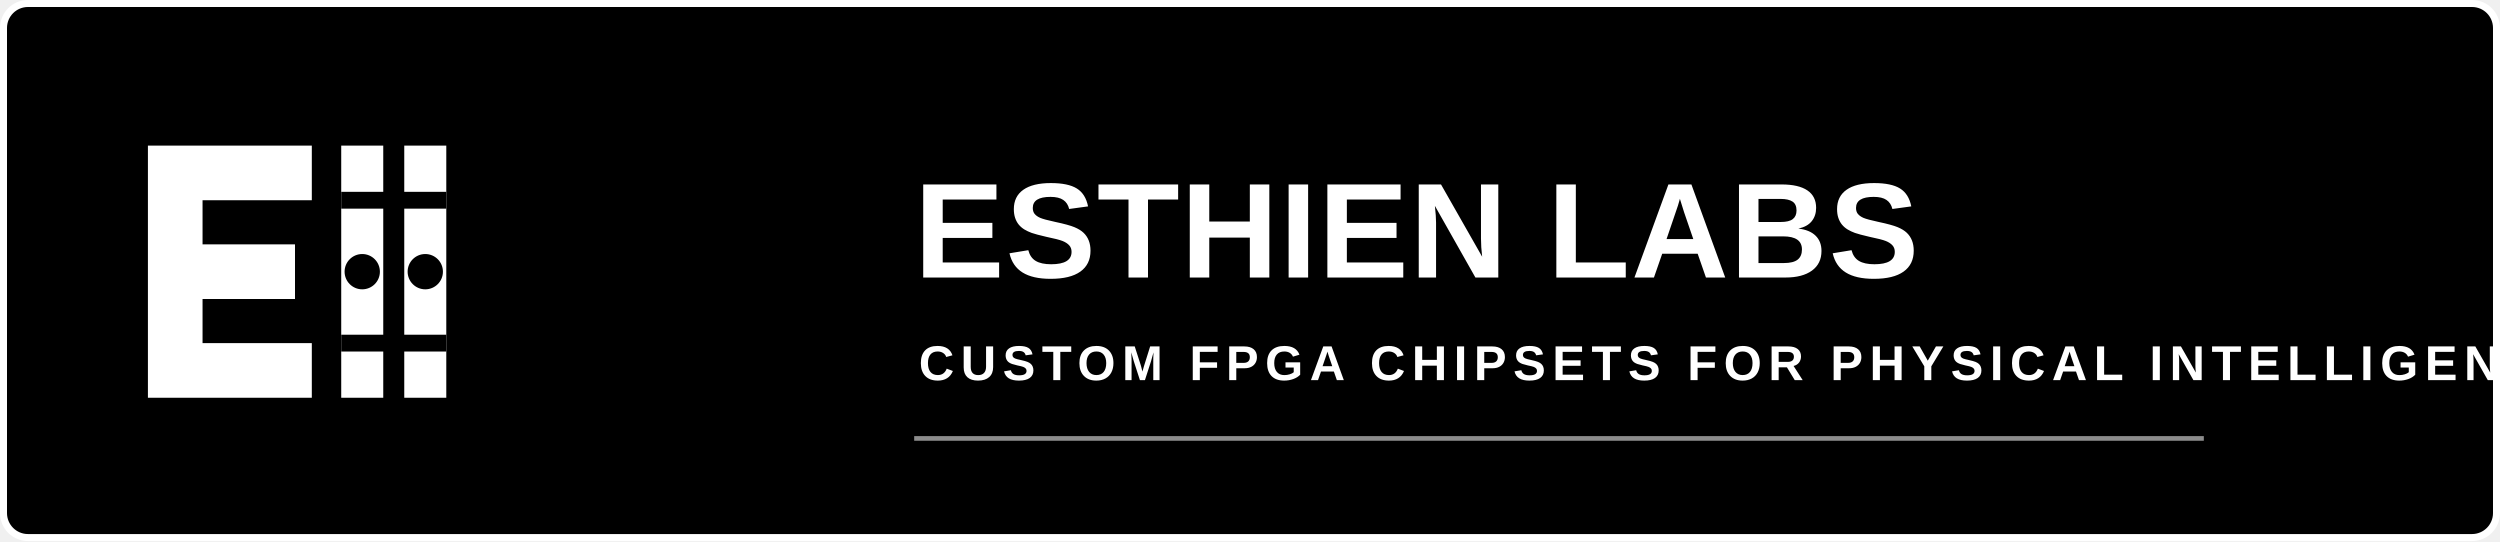
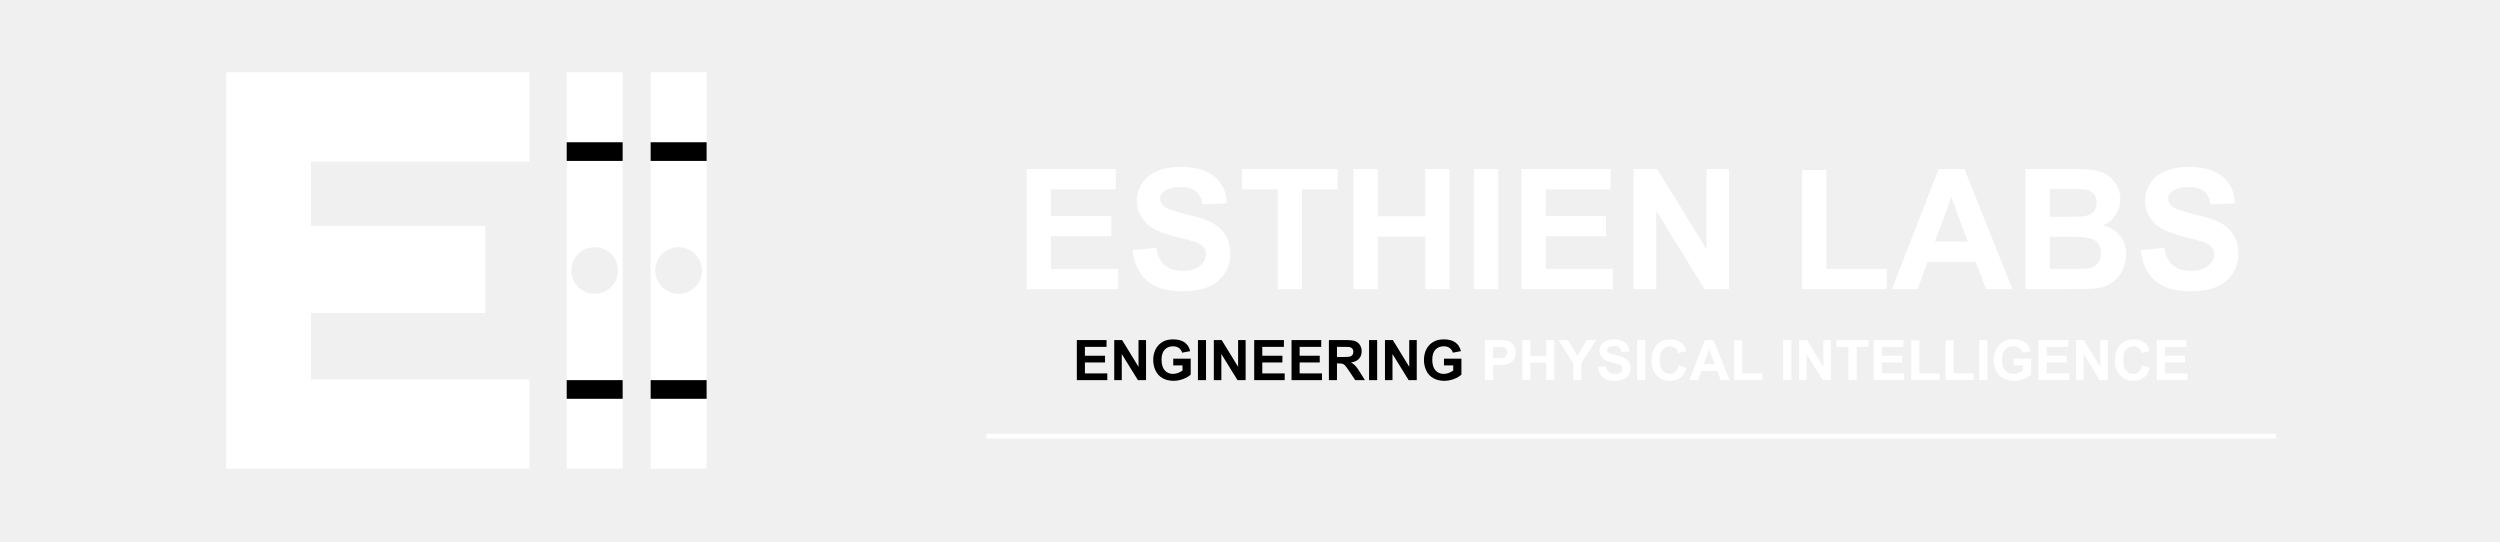
- <svg xmlns="http://www.w3.org/2000/svg" width="1072" height="232" viewBox="0 0 1072 232" fill="none" role="img" aria-label="Esthien Labs horizontal logo">
-   <rect x="1.5" y="1.5" width="1069" height="229" rx="10.5" fill="#000000" stroke="#FFFFFF" stroke-width="3" />
-   <g transform="translate(40 30) scale(1.802)">
-     <path d="M13 18H26V78H13V18Z M26 18H52V31H26V18Z M26 41.5H48V54.5H26V41.5Z M26 65H52V78H26V65Z" fill="#FFFFFF" />
-     <path d="M59 18H69V78H59V18Z" fill="#FFFFFF" />
-     <path d="M74 18H84V78H74V18Z" fill="#FFFFFF" />
-     <path d="M59 31H84M59 65H84" stroke="#000000" stroke-width="4" />
-     <circle cx="64" cy="48" r="4.2" fill="#000000" />
-     <circle cx="79" cy="48" r="4.2" fill="#000000" />
-   </g>
-   <text x="392" y="119" fill="#FFFFFF" font-family="Arial Black, Arial, Helvetica, sans-serif" font-size="58" font-weight="900" letter-spacing="0.5">ESTHIEN LABS</text>
-   <text x="394" y="163" fill="#FFFFFF" font-family="Arial, Helvetica, sans-serif" font-size="21" font-weight="700" letter-spacing="2.8">CUSTOM FPGA CHIPSETS FOR PHYSICAL INTELLIGENCE</text>
-   <path d="M392 188H945" stroke="#FFFFFF" stroke-width="2" opacity="0.55" />
+ <svg xmlns="http://www.w3.org/2000/svg" width="1072" height="232" viewBox="0 0 1072 232" fill="none">
+   <path d="M440.238 124V72.461H478.453V81.18H450.645V92.606H476.52V101.289H450.645V115.316H479.438V124H440.238ZM485.625 107.23L495.75 106.246C496.359 109.645 497.59 112.141 499.441 113.734C501.316 115.328 503.836 116.125 507 116.125C510.352 116.125 512.871 115.422 514.559 114.016C516.27 112.586 517.125 110.922 517.125 109.023C517.125 107.805 516.762 106.773 516.035 105.93C515.332 105.062 514.09 104.312 512.309 103.68C511.09 103.258 508.312 102.508 503.977 101.43C498.398 100.047 494.484 98.348 492.234 96.332C489.07 93.496 487.488 90.039 487.488 85.961C487.488 83.336 488.227 80.887 489.703 78.613C491.203 76.316 493.348 74.57 496.137 73.375C498.949 72.18 502.336 71.582 506.297 71.582C512.766 71.582 517.629 73 520.887 75.836C524.168 78.672 525.891 82.457 526.055 87.191L515.648 87.648C515.203 85 514.242 83.102 512.766 81.953C511.312 80.781 509.121 80.195 506.191 80.195C503.168 80.195 500.801 80.816 499.09 82.059C497.988 82.856 497.438 83.922 497.438 85.258C497.438 86.477 497.953 87.519 498.984 88.387C500.297 89.488 503.484 90.637 508.547 91.832C513.609 93.027 517.348 94.269 519.762 95.559C522.199 96.824 524.098 98.57 525.457 100.797C526.84 103 527.531 105.73 527.531 108.988C527.531 111.941 526.711 114.707 525.07 117.285C523.43 119.863 521.109 121.785 518.109 123.051C515.109 124.293 511.371 124.914 506.895 124.914C500.379 124.914 495.375 123.414 491.883 120.414C488.391 117.391 486.305 112.996 485.625 107.23ZM547.887 124V81.18H532.594V72.461H573.551V81.18H558.293V124H547.887ZM580.336 124V72.461H590.742V92.746H611.133V72.461H621.539V124H611.133V101.465H590.742V124H580.336ZM632.016 124V72.461H642.422V124H632.016ZM652.371 124V72.461H690.586V81.18H662.777V92.606H688.652V101.289H662.777V115.316H691.57V124H652.371ZM700.5 124V72.461H710.625L731.719 106.879V72.461H741.387V124H730.945L710.168 90.391V124H700.5ZM772.746 124V72.883H783.152V115.316H809.027V124H772.746ZM862.957 124H851.637L847.137 112.293H826.535L822.281 124H811.242L831.316 72.461H842.32L862.957 124ZM843.797 103.609L836.695 84.484L829.734 103.609H843.797ZM868.547 72.461H889.148C893.227 72.461 896.262 72.637 898.254 72.988C900.27 73.316 902.062 74.019 903.633 75.098C905.227 76.176 906.551 77.617 907.605 79.422C908.66 81.203 909.188 83.207 909.188 85.434C909.188 87.848 908.531 90.062 907.219 92.078C905.93 94.094 904.172 95.606 901.945 96.613C905.086 97.527 907.5 99.086 909.188 101.289C910.875 103.492 911.719 106.082 911.719 109.059C911.719 111.402 911.168 113.688 910.066 115.914C908.988 118.117 907.5 119.887 905.602 121.223C903.727 122.535 901.406 123.344 898.641 123.648C896.906 123.836 892.723 123.953 886.09 124H868.547V72.461ZM878.953 81.039V92.957H885.773C889.828 92.957 892.348 92.898 893.332 92.781C895.113 92.57 896.508 91.961 897.516 90.953C898.547 89.922 899.062 88.574 899.062 86.91C899.062 85.316 898.617 84.027 897.727 83.043C896.859 82.035 895.559 81.426 893.824 81.215C892.793 81.098 889.828 81.039 884.93 81.039H878.953ZM878.953 101.535V115.316H888.586C892.336 115.316 894.715 115.211 895.723 115C897.27 114.719 898.523 114.039 899.484 112.961C900.469 111.859 900.961 110.395 900.961 108.566C900.961 107.02 900.586 105.707 899.836 104.629C899.086 103.551 897.996 102.766 896.566 102.273C895.16 101.781 892.09 101.535 887.355 101.535H878.953ZM917.906 107.23L928.031 106.246C928.641 109.645 929.871 112.141 931.723 113.734C933.598 115.328 936.117 116.125 939.281 116.125C942.633 116.125 945.152 115.422 946.84 114.016C948.551 112.586 949.406 110.922 949.406 109.023C949.406 107.805 949.043 106.773 948.316 105.93C947.613 105.062 946.371 104.312 944.59 103.68C943.371 103.258 940.594 102.508 936.258 101.43C930.68 100.047 926.766 98.348 924.516 96.332C921.352 93.496 919.77 90.039 919.77 85.961C919.77 83.336 920.508 80.887 921.984 78.613C923.484 76.316 925.629 74.57 928.418 73.375C931.23 72.18 934.617 71.582 938.578 71.582C945.047 71.582 949.91 73 953.168 75.836C956.449 78.672 958.172 82.457 958.336 87.191L947.93 87.648C947.484 85 946.523 83.102 945.047 81.953C943.594 80.781 941.402 80.195 938.473 80.195C935.449 80.195 933.082 80.816 931.371 82.059C930.27 82.856 929.719 83.922 929.719 85.258C929.719 86.477 930.234 87.519 931.266 88.387C932.578 89.488 935.766 90.637 940.828 91.832C945.891 93.027 949.629 94.269 952.043 95.559C954.48 96.824 956.379 98.57 957.738 100.797C959.121 103 959.812 105.73 959.812 108.988C959.812 111.941 958.992 114.707 957.352 117.285C955.711 119.863 953.391 121.785 950.391 123.051C947.391 124.293 943.652 124.914 939.176 124.914C932.66 124.914 927.656 123.414 924.164 120.414C920.672 117.391 918.586 112.996 917.906 107.23Z" fill="white" />
+   <path d="M461.746 163V145.82H474.484V148.727H465.215V152.535H473.84V155.43H465.215V160.105H474.812V163H461.746ZM477.789 163V145.82H481.164L488.195 157.293V145.82H491.418V163H487.938L481.012 151.797V163H477.789ZM503.09 156.684V153.789H510.566V160.633C509.84 161.336 508.785 161.957 507.402 162.496C506.027 163.027 504.633 163.293 503.219 163.293C501.422 163.293 499.855 162.918 498.52 162.168C497.184 161.41 496.18 160.332 495.508 158.934C494.836 157.527 494.5 156 494.5 154.352C494.5 152.562 494.875 150.973 495.625 149.582C496.375 148.191 497.473 147.125 498.918 146.383C500.02 145.812 501.391 145.527 503.031 145.527C505.164 145.527 506.828 145.977 508.023 146.875C509.227 147.766 510 149 510.344 150.578L506.898 151.223C506.656 150.379 506.199 149.715 505.527 149.23C504.863 148.738 504.031 148.492 503.031 148.492C501.516 148.492 500.309 148.973 499.41 149.934C498.52 150.895 498.074 152.32 498.074 154.211C498.074 156.25 498.527 157.781 499.434 158.805C500.34 159.82 501.527 160.328 502.996 160.328C503.723 160.328 504.449 160.188 505.176 159.906C505.91 159.617 506.539 159.27 507.062 158.863V156.684H503.09ZM513.672 163V145.82H517.141V163H513.672ZM520.492 163V145.82H523.867L530.898 157.293V145.82H534.121V163H530.641L523.715 151.797V163H520.492ZM537.801 163V145.82H550.539V148.727H541.27V152.535H549.895V155.43H541.27V160.105H550.867V163H537.801ZM553.809 163V145.82H566.547V148.727H557.277V152.535H565.902V155.43H557.277V160.105H566.875V163H553.809ZM569.828 163V145.82H577.129C578.965 145.82 580.297 145.977 581.125 146.289C581.961 146.594 582.629 147.141 583.129 147.93C583.629 148.719 583.879 149.621 583.879 150.637C583.879 151.926 583.5 152.992 582.742 153.836C581.984 154.672 580.852 155.199 579.344 155.418C580.094 155.855 580.711 156.336 581.195 156.859C581.688 157.383 582.348 158.312 583.176 159.648L585.273 163H581.125L578.617 159.262C577.727 157.926 577.117 157.086 576.789 156.742C576.461 156.391 576.113 156.152 575.746 156.027C575.379 155.895 574.797 155.828 574 155.828H573.297V163H569.828ZM573.297 153.086H575.863C577.527 153.086 578.566 153.016 578.98 152.875C579.395 152.734 579.719 152.492 579.953 152.148C580.188 151.805 580.305 151.375 580.305 150.859C580.305 150.281 580.148 149.816 579.836 149.465C579.531 149.105 579.098 148.879 578.535 148.785C578.254 148.746 577.41 148.727 576.004 148.727H573.297V153.086ZM587.055 163V145.82H590.523V163H587.055ZM593.875 163V145.82H597.25L604.281 157.293V145.82H607.504V163H604.023L597.098 151.797V163H593.875ZM619.176 156.684V153.789H626.652V160.633C625.926 161.336 624.871 161.957 623.488 162.496C622.113 163.027 620.719 163.293 619.305 163.293C617.508 163.293 615.941 162.918 614.605 162.168C613.27 161.41 612.266 160.332 611.594 158.934C610.922 157.527 610.586 156 610.586 154.352C610.586 152.562 610.961 150.973 611.711 149.582C612.461 148.191 613.559 147.125 615.004 146.383C616.105 145.812 617.477 145.527 619.117 145.527C621.25 145.527 622.914 145.977 624.109 146.875C625.312 147.766 626.086 149 626.43 150.578L622.984 151.223C622.742 150.379 622.285 149.715 621.613 149.23C620.949 148.738 620.117 148.492 619.117 148.492C617.602 148.492 616.395 148.973 615.496 149.934C614.605 150.895 614.16 152.32 614.16 154.211C614.16 156.25 614.613 157.781 615.52 158.805C616.426 159.82 617.613 160.328 619.082 160.328C619.809 160.328 620.535 160.188 621.262 159.906C621.996 159.617 622.625 159.27 623.148 158.863V156.684H619.176Z" fill="black" />
+   <path d="M636.746 163V145.82H642.312C644.422 145.82 645.797 145.906 646.438 146.078C647.422 146.336 648.246 146.898 648.91 147.766C649.574 148.625 649.906 149.738 649.906 151.105C649.906 152.16 649.715 153.047 649.332 153.766C648.949 154.484 648.461 155.051 647.867 155.465C647.281 155.871 646.684 156.141 646.074 156.273C645.246 156.438 644.047 156.52 642.477 156.52H640.215V163H636.746ZM640.215 148.727V153.602H642.113C643.48 153.602 644.395 153.512 644.855 153.332C645.316 153.152 645.676 152.871 645.934 152.488C646.199 152.105 646.332 151.66 646.332 151.152C646.332 150.527 646.148 150.012 645.781 149.605C645.414 149.199 644.949 148.945 644.387 148.844C643.973 148.766 643.141 148.727 641.891 148.727H640.215ZM652.766 163V145.82H656.234V152.582H663.031V145.82H666.5V163H663.031V155.488H656.234V163H652.766ZM674.609 163V155.77L668.316 145.82H672.383L676.426 152.617L680.387 145.82H684.383L678.066 155.793V163H674.609ZM685.227 157.41L688.602 157.082C688.805 158.215 689.215 159.047 689.832 159.578C690.457 160.109 691.297 160.375 692.352 160.375C693.469 160.375 694.309 160.141 694.871 159.672C695.441 159.195 695.727 158.641 695.727 158.008C695.727 157.602 695.605 157.258 695.363 156.977C695.129 156.688 694.715 156.438 694.121 156.227C693.715 156.086 692.789 155.836 691.344 155.477C689.484 155.016 688.18 154.449 687.43 153.777C686.375 152.832 685.848 151.68 685.848 150.32C685.848 149.445 686.094 148.629 686.586 147.871C687.086 147.105 687.801 146.523 688.73 146.125C689.668 145.727 690.797 145.527 692.117 145.527C694.273 145.527 695.895 146 696.98 146.945C698.074 147.891 698.648 149.152 698.703 150.73L695.234 150.883C695.086 150 694.766 149.367 694.273 148.984C693.789 148.594 693.059 148.398 692.082 148.398C691.074 148.398 690.285 148.605 689.715 149.02C689.348 149.285 689.164 149.641 689.164 150.086C689.164 150.492 689.336 150.84 689.68 151.129C690.117 151.496 691.18 151.879 692.867 152.277C694.555 152.676 695.801 153.09 696.605 153.52C697.418 153.941 698.051 154.523 698.504 155.266C698.965 156 699.195 156.91 699.195 157.996C699.195 158.98 698.922 159.902 698.375 160.762C697.828 161.621 697.055 162.262 696.055 162.684C695.055 163.098 693.809 163.305 692.316 163.305C690.145 163.305 688.477 162.805 687.312 161.805C686.148 160.797 685.453 159.332 685.227 157.41ZM702.008 163V145.82H705.477V163H702.008ZM719.785 156.684L723.148 157.75C722.633 159.625 721.773 161.02 720.57 161.934C719.375 162.84 717.855 163.293 716.012 163.293C713.73 163.293 711.855 162.516 710.387 160.961C708.918 159.398 708.184 157.266 708.184 154.562C708.184 151.703 708.922 149.484 710.398 147.906C711.875 146.32 713.816 145.527 716.223 145.527C718.324 145.527 720.031 146.148 721.344 147.391C722.125 148.125 722.711 149.18 723.102 150.555L719.668 151.375C719.465 150.484 719.039 149.781 718.391 149.266C717.75 148.75 716.969 148.492 716.047 148.492C714.773 148.492 713.738 148.949 712.941 149.863C712.152 150.777 711.758 152.258 711.758 154.305C711.758 156.477 712.148 158.023 712.93 158.945C713.711 159.867 714.727 160.328 715.977 160.328C716.898 160.328 717.691 160.035 718.355 159.449C719.02 158.863 719.496 157.941 719.785 156.684ZM741.629 163H737.855L736.355 159.098H729.488L728.07 163H724.391L731.082 145.82H734.75L741.629 163ZM735.242 156.203L732.875 149.828L730.555 156.203H735.242ZM743.574 163V145.961H747.043V160.105H755.668V163H743.574Z" fill="white" />
+   <path d="M764.641 163V145.82H768.109V163H764.641ZM771.461 163V145.82H774.836L781.867 157.293V145.82H785.09V163H781.609L774.684 151.797V163H771.461ZM792.637 163V148.727H787.539V145.82H801.191V148.727H796.105V163H792.637ZM803.441 163V145.82H816.18V148.727H806.91V152.535H815.535V155.43H806.91V160.105H816.508V163H803.441ZM819.543 163V145.961H823.012V160.105H831.637V163H819.543ZM834.215 163V145.961H837.684V160.105H846.309V163H834.215ZM848.688 163V145.82H852.156V163H848.688ZM863.465 156.684V153.789H870.941V160.633C870.215 161.336 869.16 161.957 867.777 162.496C866.402 163.027 865.008 163.293 863.594 163.293C861.797 163.293 860.23 162.918 858.895 162.168C857.559 161.41 856.555 160.332 855.883 158.934C855.211 157.527 854.875 156 854.875 154.352C854.875 152.562 855.25 150.973 856 149.582C856.75 148.191 857.848 147.125 859.293 146.383C860.395 145.812 861.766 145.527 863.406 145.527C865.539 145.527 867.203 145.977 868.398 146.875C869.602 147.766 870.375 149 870.719 150.578L867.273 151.223C867.031 150.379 866.574 149.715 865.902 149.23C865.238 148.738 864.406 148.492 863.406 148.492C861.891 148.492 860.684 148.973 859.785 149.934C858.895 150.895 858.449 152.32 858.449 154.211C858.449 156.25 858.902 157.781 859.809 158.805C860.715 159.82 861.902 160.328 863.371 160.328C864.098 160.328 864.824 160.188 865.551 159.906C866.285 159.617 866.914 159.27 867.438 158.863V156.684H863.465ZM874.152 163V145.82H886.891V148.727H877.621V152.535H886.246V155.43H877.621V160.105H887.219V163H874.152ZM890.195 163V145.82H893.57L900.602 157.293V145.82H903.824V163H900.344L893.418 151.797V163H890.195ZM918.496 156.684L921.859 157.75C921.344 159.625 920.484 161.02 919.281 161.934C918.086 162.84 916.566 163.293 914.723 163.293C912.441 163.293 910.566 162.516 909.098 160.961C907.629 159.398 906.895 157.266 906.895 154.562C906.895 151.703 907.633 149.484 909.109 147.906C910.586 146.32 912.527 145.527 914.934 145.527C917.035 145.527 918.742 146.148 920.055 147.391C920.836 148.125 921.422 149.18 921.812 150.555L918.379 151.375C918.176 150.484 917.75 149.781 917.102 149.266C916.461 148.75 915.68 148.492 914.758 148.492C913.484 148.492 912.449 148.949 911.652 149.863C910.863 150.777 910.469 152.258 910.469 154.305C910.469 156.477 910.859 158.023 911.641 158.945C912.422 159.867 913.438 160.328 914.688 160.328C915.609 160.328 916.402 160.035 917.066 159.449C917.73 158.863 918.207 157.941 918.496 156.684ZM924.848 163V145.82H937.586V148.727H928.316V152.535H936.941V155.43H928.316V160.105H937.914V163H924.848Z" fill="white" />
+   <path d="M423 187H976" stroke="white" stroke-width="2" />
+   <path d="M97 31H227V69.324H133.344V96.838H208.129V134.179H133.344V162.676H227V201H97V31Z" fill="white" />
+   <path d="M267 201H243V31H267V201ZM255 106C249.477 106 245 110.477 245 116C245 121.523 249.477 126 255 126C260.523 126 265 121.523 265 116C265 110.477 260.523 106 255 106Z" fill="white" />
+   <path d="M267 171H243V163H267V171ZM267 69H243V61H267V69Z" fill="black" />
+   <path d="M303 201H279V31H303V201ZM291 106C285.477 106 281 110.477 281 116C281 121.523 285.477 126 291 126C296.523 126 301 121.523 301 116C301 110.477 296.523 106 291 106Z" fill="white" />
+   <path d="M303 171H279V163H303V171ZM303 69H279V61H303V69Z" fill="black" />
</svg>
